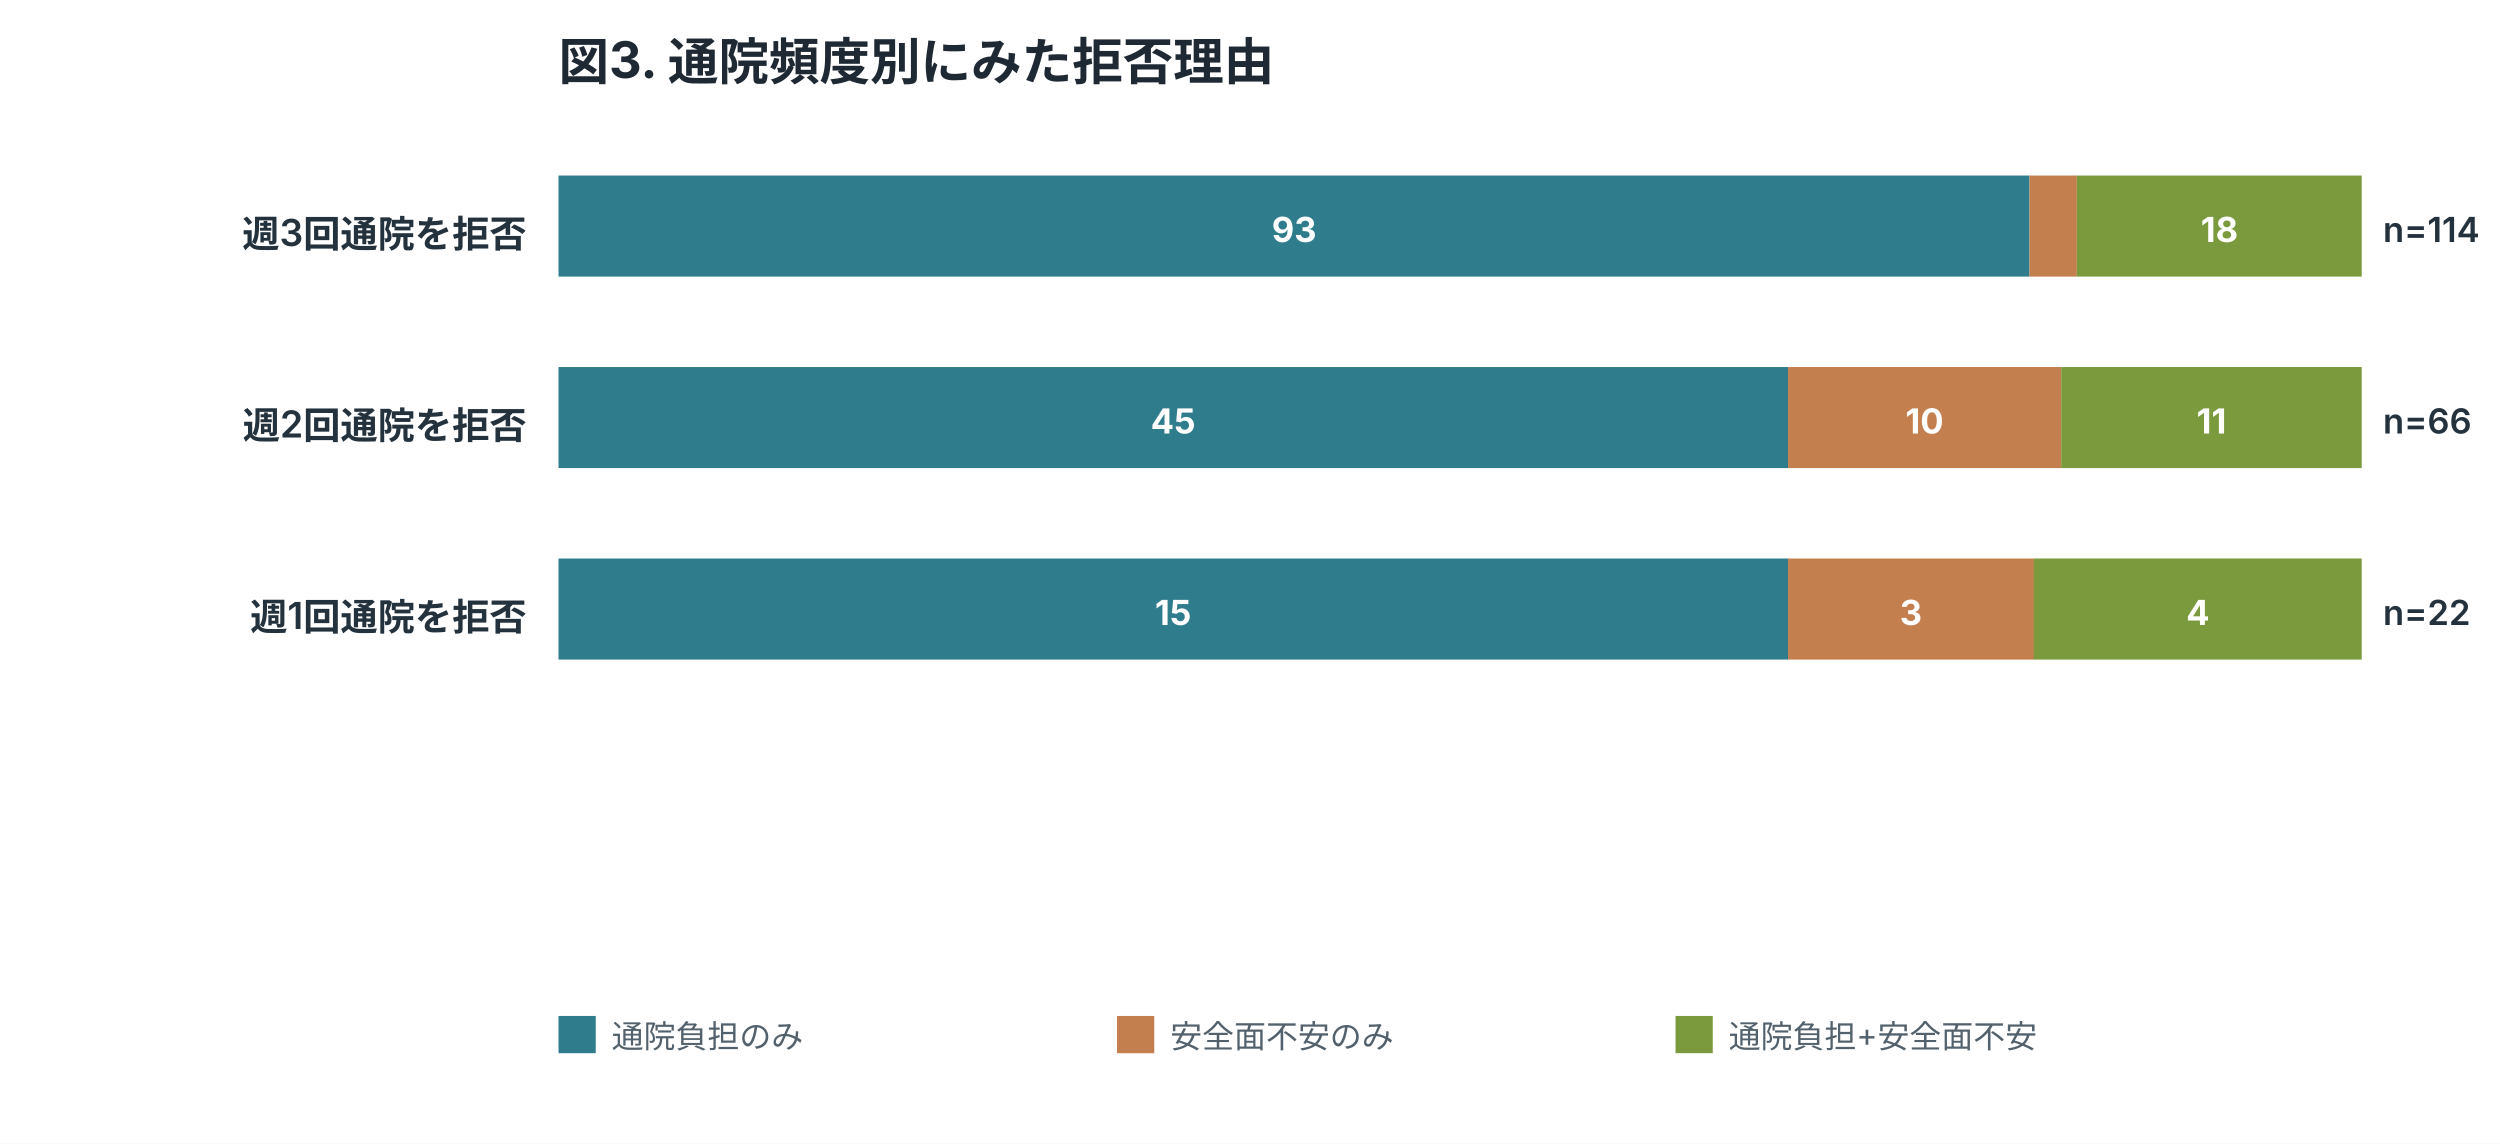
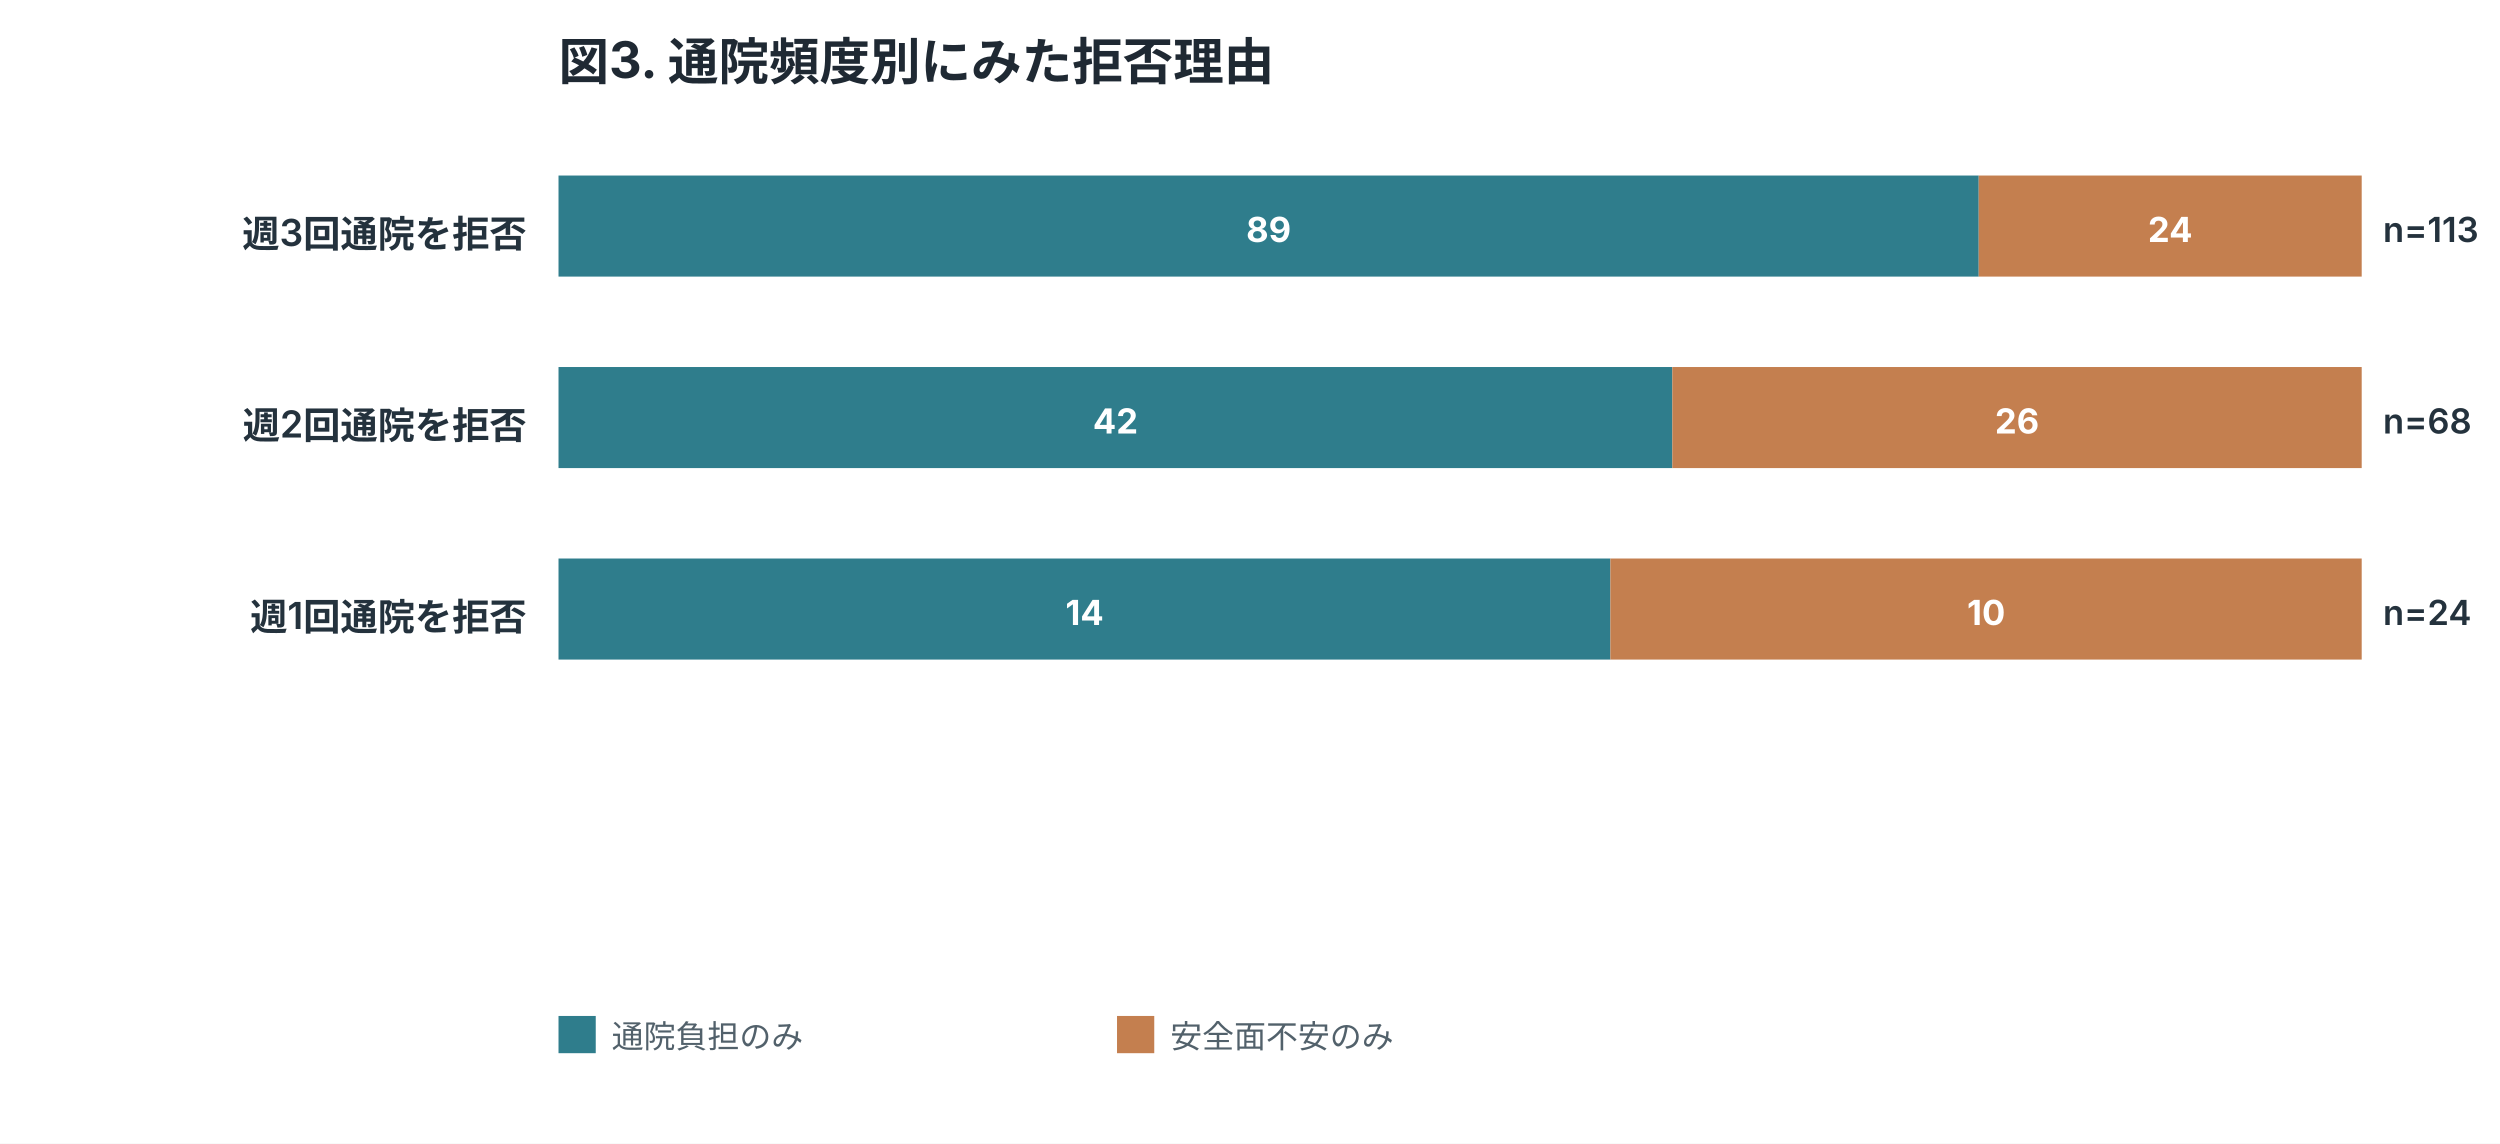
<svg xmlns="http://www.w3.org/2000/svg" width="940" height="430" viewBox="0 0 940 430" role="img">
  <style>
.title{font:700 19px -apple-system,BlinkMacSystemFont,"Segoe UI",sans-serif;fill:#1f2933}
.label{font:600 14px -apple-system,BlinkMacSystemFont,"Segoe UI",sans-serif;fill:#24323d}
.num{font:600 13px -apple-system,BlinkMacSystemFont,"Segoe UI",sans-serif;fill:#24323d}
.axis,.legend,.note{font:12px -apple-system,BlinkMacSystemFont,"Segoe UI",sans-serif;fill:#52616b}
.inside{font:700 13px -apple-system,BlinkMacSystemFont,"Segoe UI",sans-serif;fill:white}
.big{font:700 34px -apple-system,BlinkMacSystemFont,"Segoe UI",sans-serif;fill:#1f2933}
</style>
  <rect width="100%" height="100%" fill="white" />
  <text x="210" y="30" class="title">図3. 通院頻度別にみた拒否理由</text>
  <text x="198" y="93" text-anchor="end" class="label">週3回通院を拒否</text>
-   <rect x="210.0" y="66" width="553.1" height="38" fill="#2f7d8c" />
-   <text x="486.6" y="91" text-anchor="middle" class="inside">93</text>
-   <rect x="763.1" y="66" width="17.8" height="38" fill="#c47f4f" />
-   <rect x="780.9" y="66" width="107.1" height="38" fill="#7a9a3d" />
-   <text x="834.5" y="91" text-anchor="middle" class="inside">18</text>
-   <text x="896" y="91" class="num">n=114</text>
+   <rect x="210.0" y="66" width="534.0" height="38" fill="#2f7d8c" />
+   <text x="477.0" y="91" text-anchor="middle" class="inside">89</text>
+   <rect x="744.0" y="66" width="144.0" height="38" fill="#c47f4f" />
+   <text x="816.0" y="91" text-anchor="middle" class="inside">24</text>
+   <text x="896" y="91" class="num">n=113</text>
  <text x="198" y="165" text-anchor="end" class="label">週2回通院を拒否</text>
-   <rect x="210.0" y="138" width="462.3" height="38" fill="#2f7d8c" />
-   <text x="441.1" y="163" text-anchor="middle" class="inside">45</text>
-   <rect x="672.3" y="138" width="102.7" height="38" fill="#c47f4f" />
-   <text x="723.6" y="163" text-anchor="middle" class="inside">10</text>
-   <rect x="775.0" y="138" width="113.0" height="38" fill="#7a9a3d" />
-   <text x="831.5" y="163" text-anchor="middle" class="inside">11</text>
-   <text x="896" y="163" class="num">n=66</text>
+   <rect x="210.0" y="138" width="418.8" height="38" fill="#2f7d8c" />
+   <text x="419.4" y="163" text-anchor="middle" class="inside">42</text>
+   <rect x="628.8" y="138" width="259.2" height="38" fill="#c47f4f" />
+   <text x="758.4" y="163" text-anchor="middle" class="inside">26</text>
+   <text x="896" y="163" class="num">n=68</text>
  <text x="198" y="237" text-anchor="end" class="label">週1回通院を拒否</text>
-   <rect x="210.0" y="210" width="462.3" height="38" fill="#2f7d8c" />
-   <text x="441.1" y="235" text-anchor="middle" class="inside">15</text>
-   <rect x="672.3" y="210" width="92.5" height="38" fill="#c47f4f" />
-   <text x="718.5" y="235" text-anchor="middle" class="inside">3</text>
-   <rect x="764.7" y="210" width="123.3" height="38" fill="#7a9a3d" />
-   <text x="826.4" y="235" text-anchor="middle" class="inside">4</text>
-   <text x="896" y="235" class="num">n=22</text>
+   <rect x="210.0" y="210" width="395.5" height="38" fill="#2f7d8c" />
+   <text x="407.8" y="235" text-anchor="middle" class="inside">14</text>
+   <rect x="605.5" y="210" width="282.5" height="38" fill="#c47f4f" />
+   <text x="746.8" y="235" text-anchor="middle" class="inside">10</text>
+   <text x="896" y="235" class="num">n=24</text>
  <rect x="210" y="382" width="14" height="14" fill="#2f7d8c" />
  <text x="230" y="394" class="legend">通院負担のみ</text>
  <rect x="420" y="382" width="14" height="14" fill="#c47f4f" />
  <text x="440" y="394" class="legend">安全面不安のみ</text>
-   <rect x="630" y="382" width="14" height="14" fill="#7a9a3d" />
-   <text x="650" y="394" class="legend">通院負担+安全面不安</text>
</svg>
